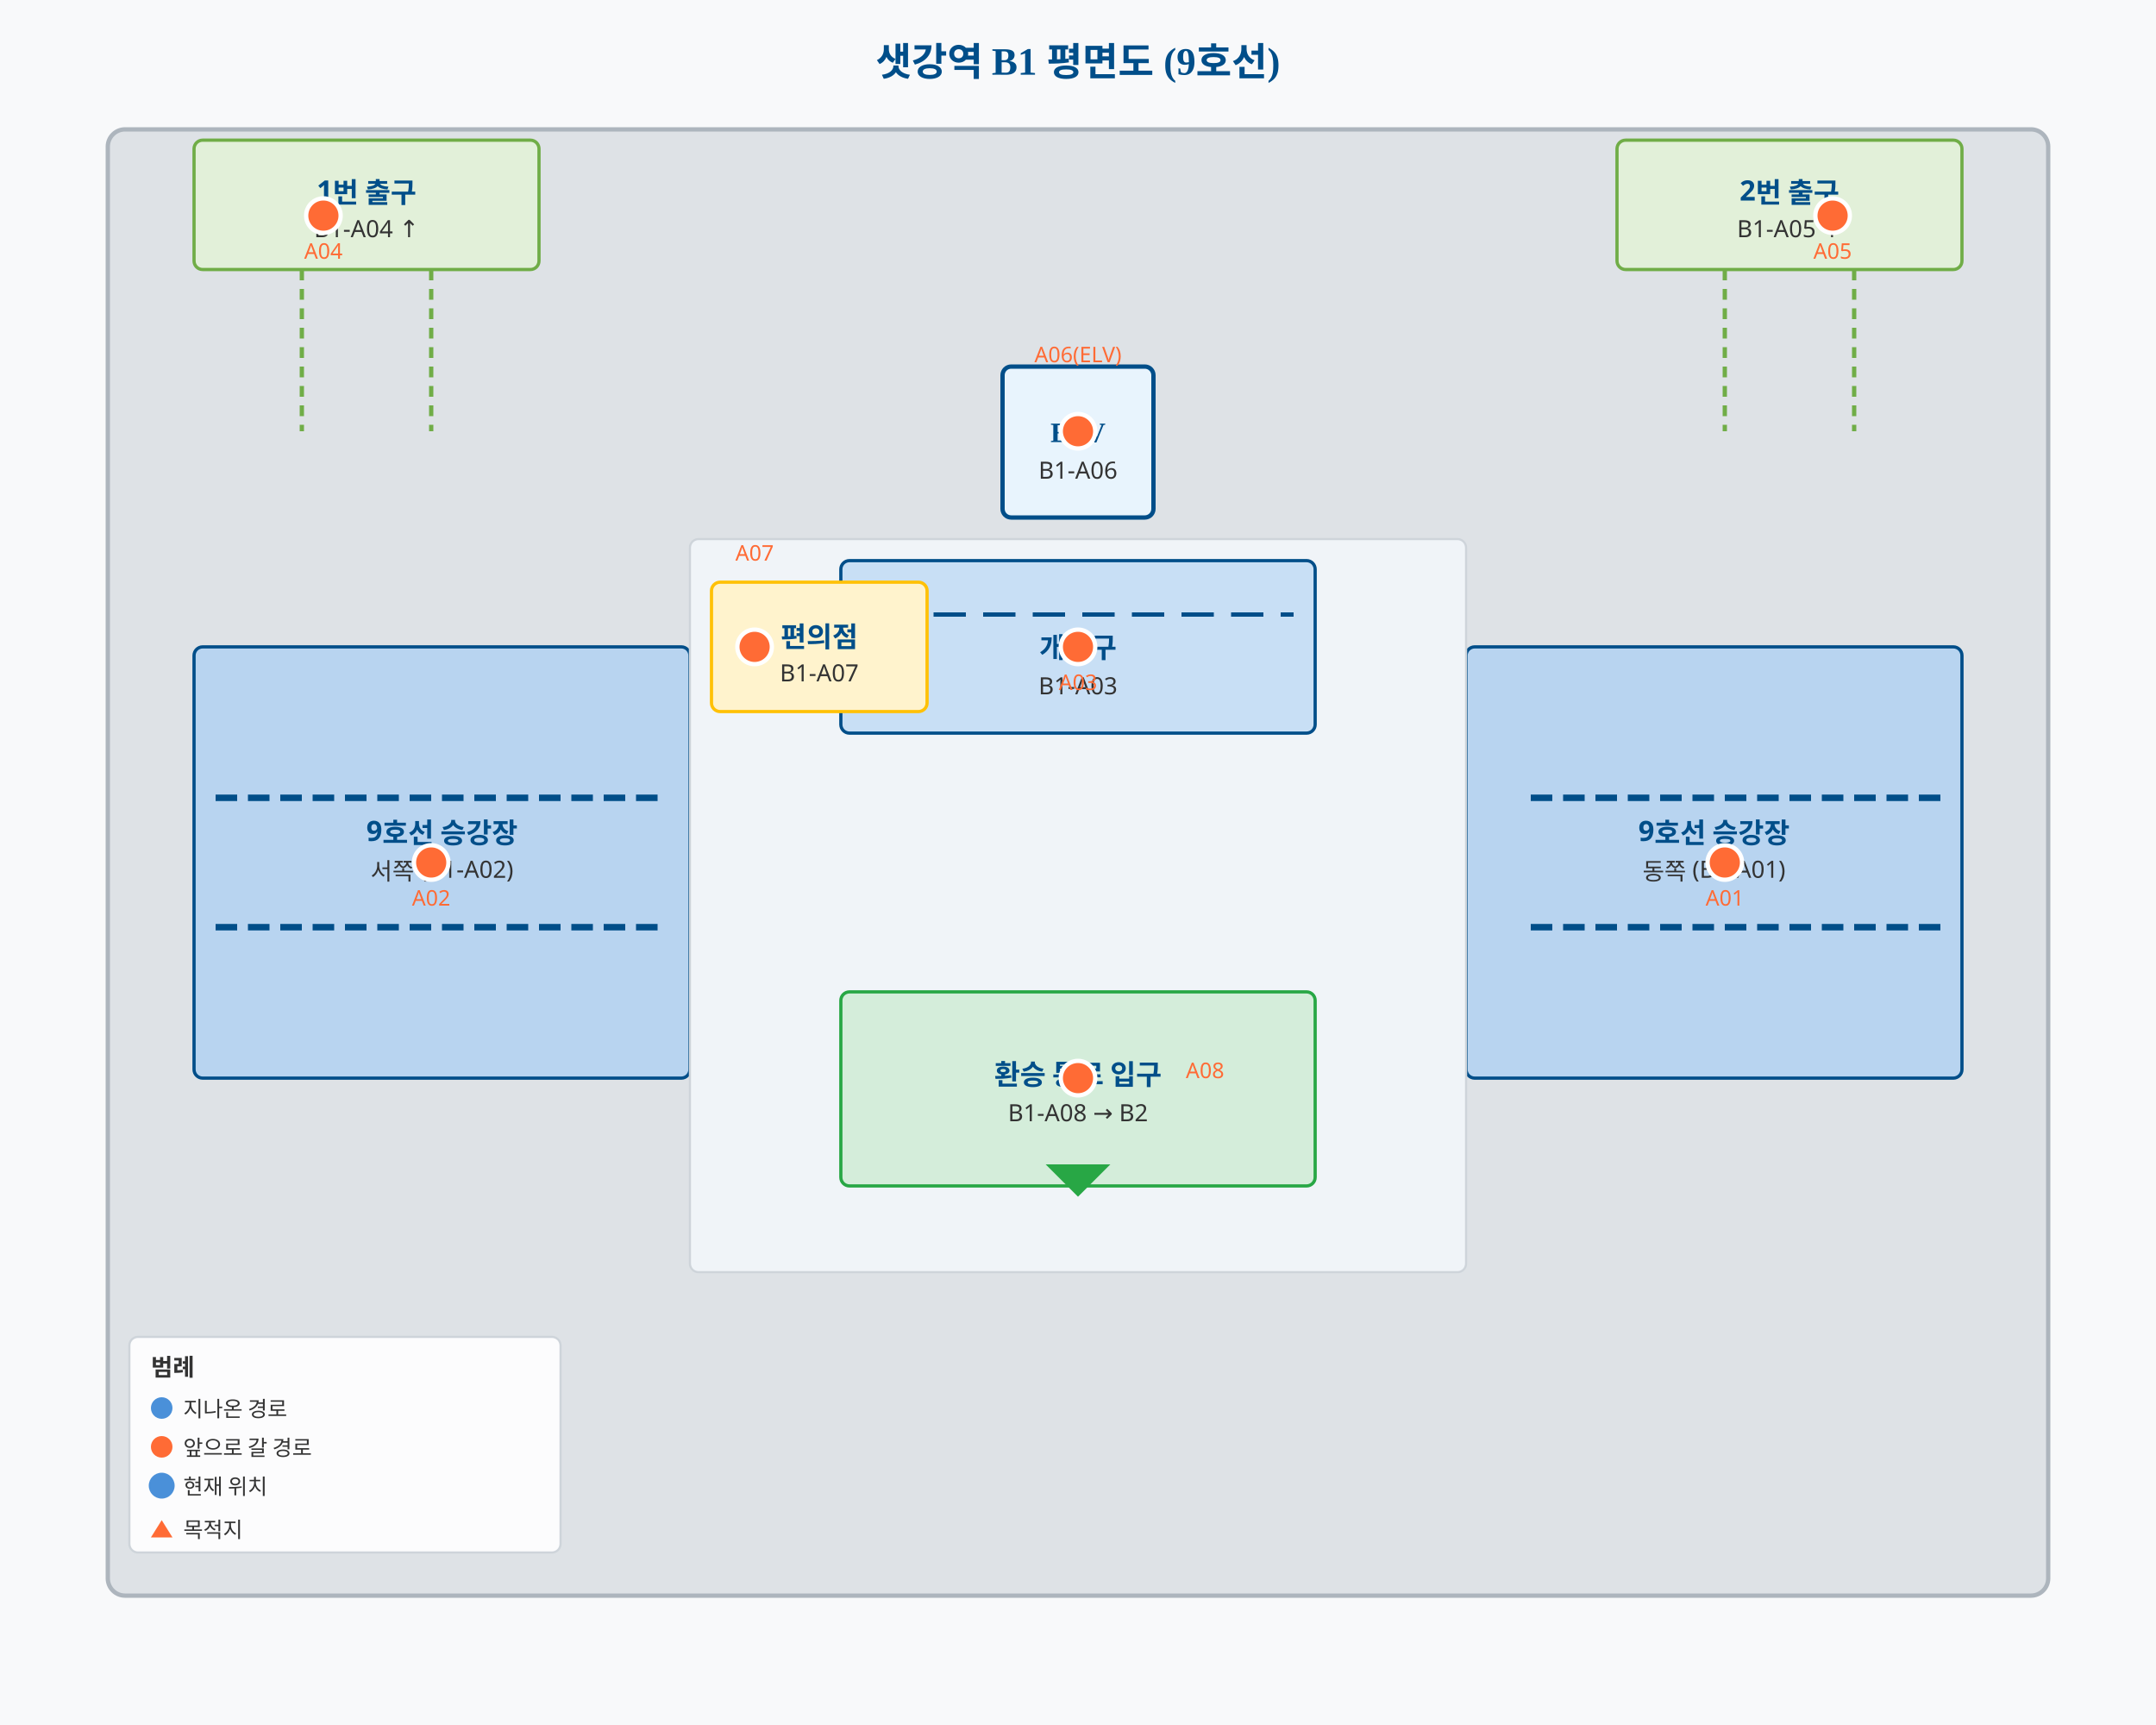
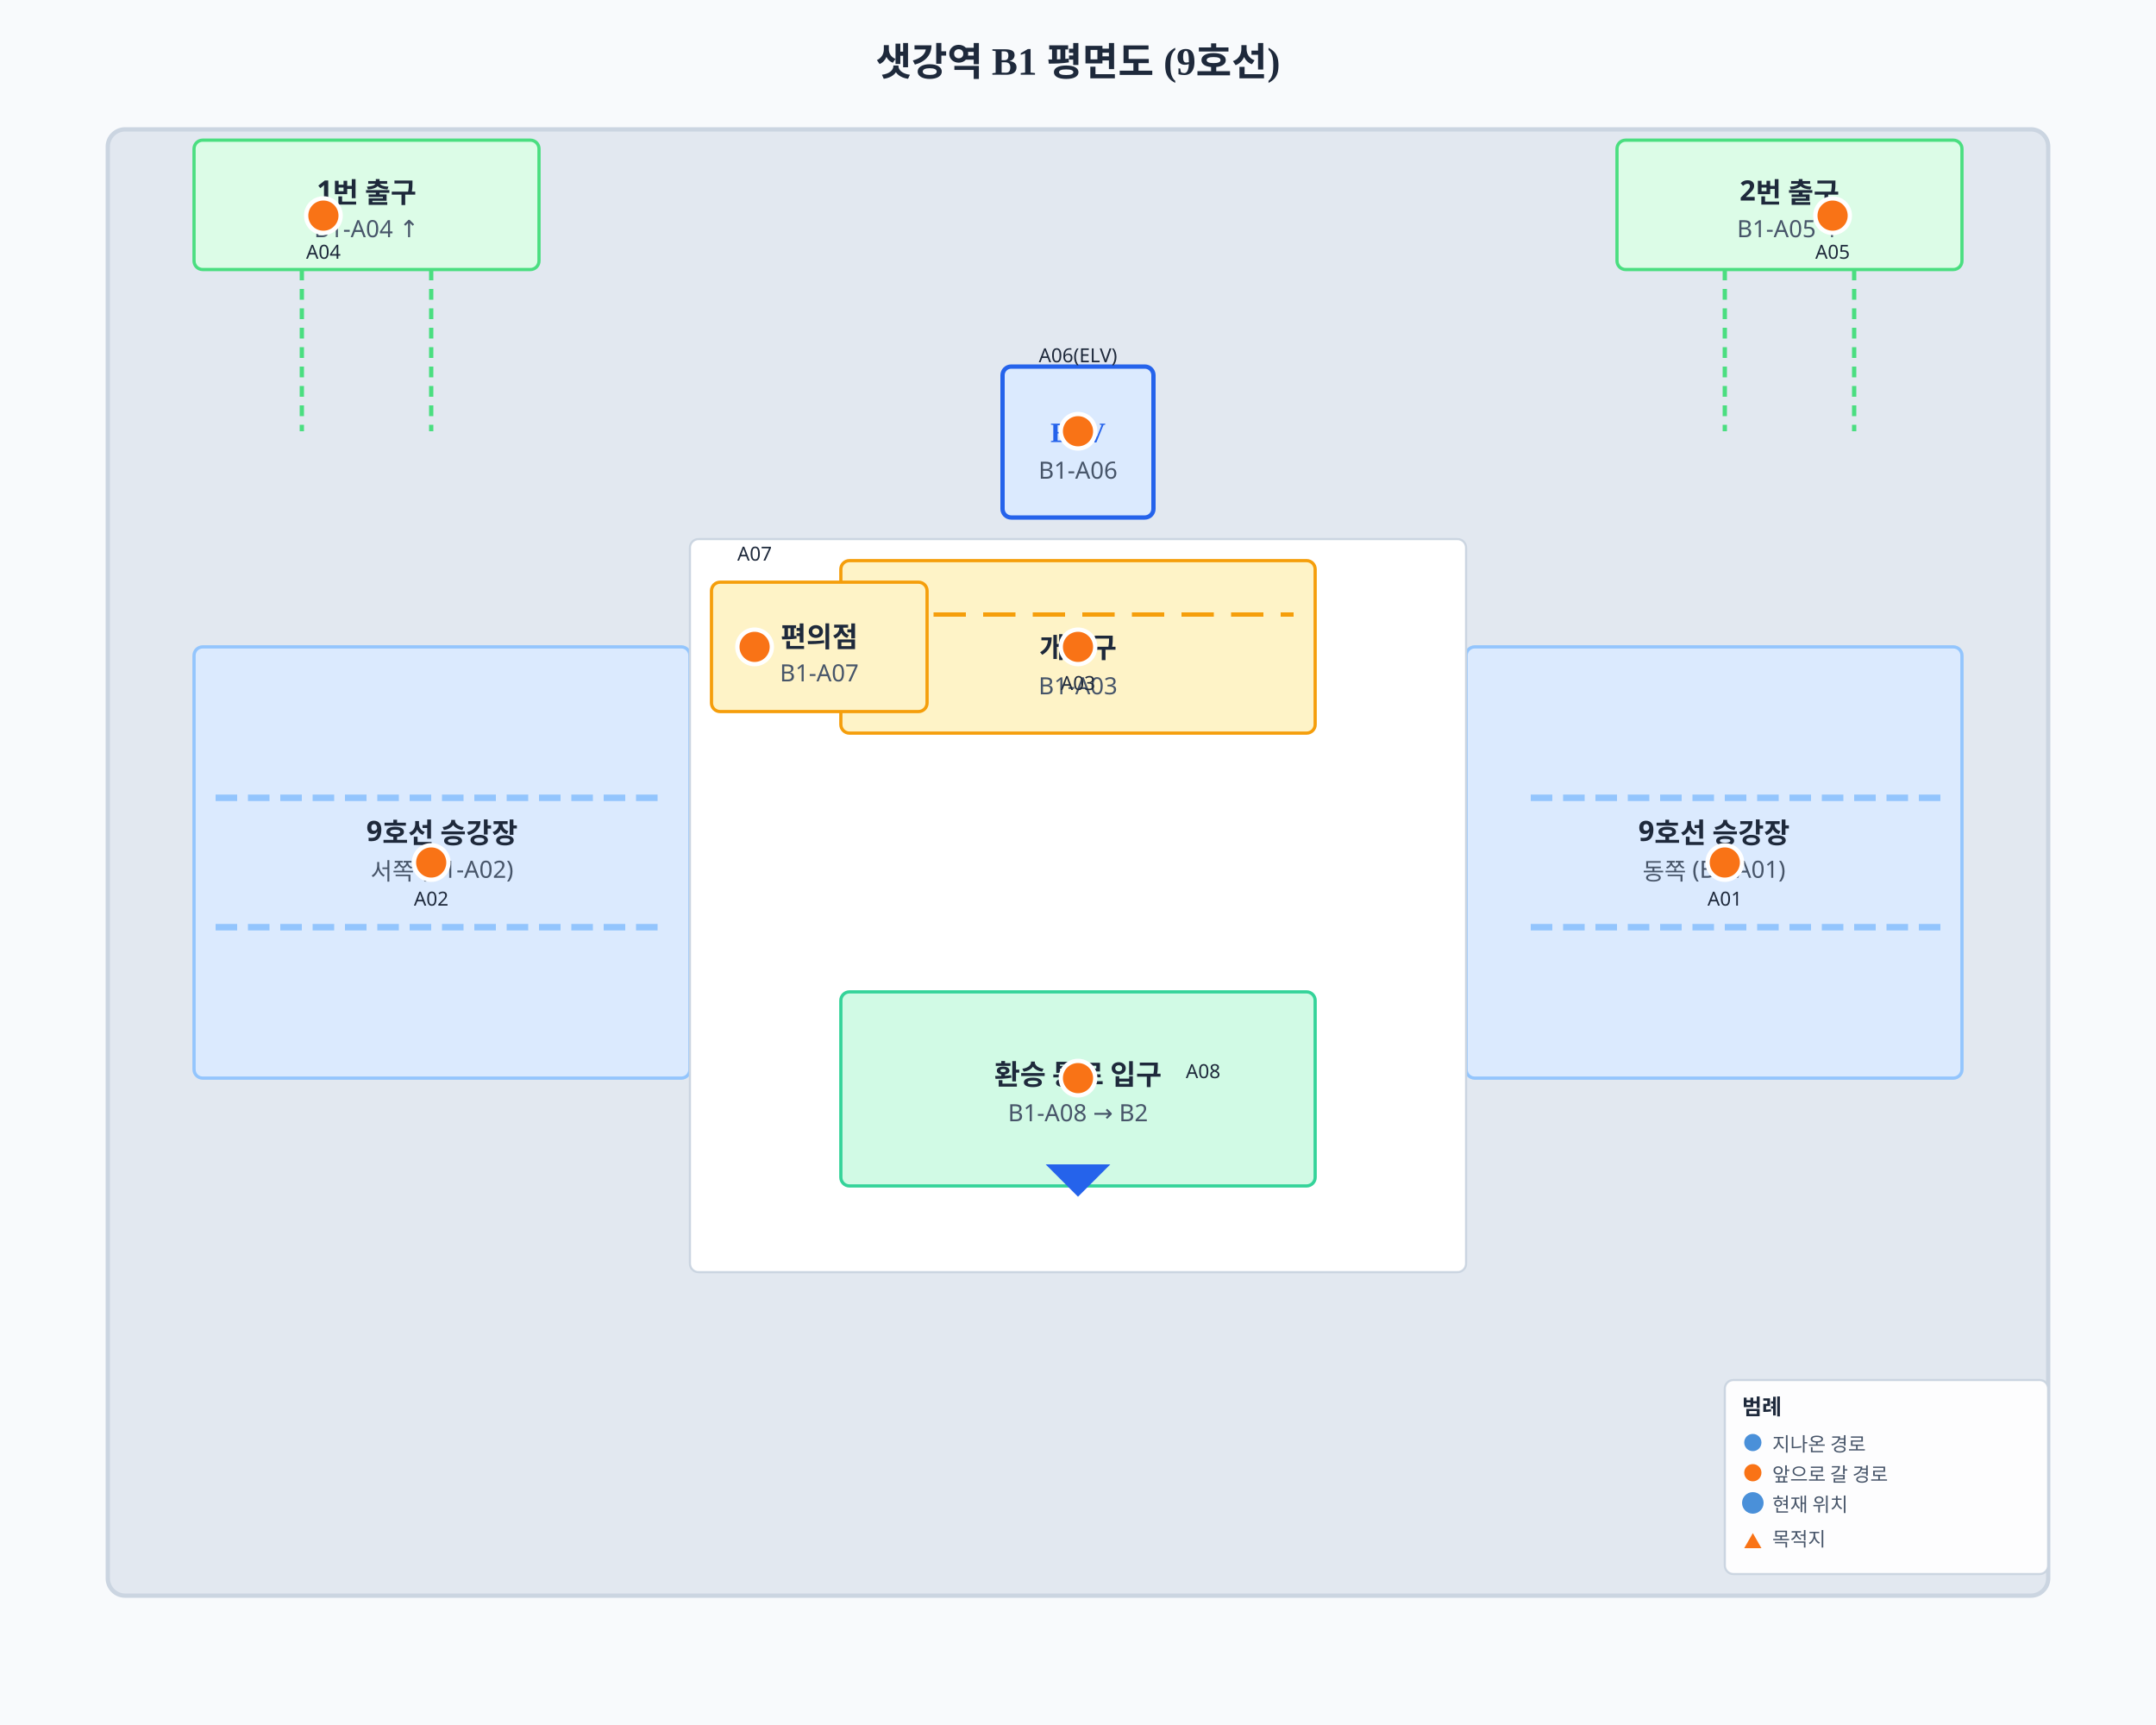
<svg xmlns="http://www.w3.org/2000/svg" viewBox="0 0 1000 800" width="100%" id="floor-b1-svg">
  <defs>
    <style>
-       .floor-label  { font: bold 13px sans-serif; fill: #004E89; }
-       .area-label   { font: 11px sans-serif; fill: #333; }
-       .anchor-label { font: 10px sans-serif; fill: #FF6B35; }
-       .anchor-dot   { fill: #FF6B35; stroke: #fff; stroke-width: 2; }
-       .wall         { fill: #dee2e6; stroke: #adb5bd; stroke-width: 2; }
-       .platform     { fill: #b8d4f0; stroke: #004E89; stroke-width: 1.5; }
-       .corridor     { fill: #f0f4f8; stroke: #ced4da; stroke-width: 1; }
-       .facility     { fill: #fff3cd; stroke: #ffc107; stroke-width: 1.5; }
-       .gate         { fill: #c8dff5; stroke: #004E89; stroke-width: 1.5; }
-       .elevator     { fill: #e8f4fd; stroke: #004E89; stroke-width: 2; }
-       .transfer     { fill: #d4edda; stroke: #28a745; stroke-width: 1.5; }
-       .exit-box     { fill: #e2f0d9; stroke: #70ad47; stroke-width: 1.5; }
+       .floor-label  { font: bold 13px sans-serif; fill: #1E293B; }
+       .area-label   { font: 11px sans-serif; fill: #475569; }
+       .anchor-label { font: 9px sans-serif; fill: #1E293B; }
+       .anchor-dot   { fill: #F97316; stroke: #fff; stroke-width: 2; }
+       .wall         { fill: #E2E8F0; stroke: #CBD5E1; stroke-width: 2; }
+       .platform     { fill: #DBEAFE; stroke: #93C5FD; stroke-width: 1.5; }
+       .corridor     { fill: #FFFFFF; stroke: #CBD5E1; stroke-width: 1; }
+       .facility     { fill: #FEF3C7; stroke: #F59E0B; stroke-width: 1.5; }
+       .gate         { fill: #FEF3C7; stroke: #F59E0B; stroke-width: 1.5; }
+       .elevator     { fill: #DBEAFE; stroke: #2563EB; stroke-width: 2; }
+       .transfer     { fill: #D1FAE5; stroke: #34D399; stroke-width: 1.5; }
+       .exit-box     { fill: #DCFCE7; stroke: #4ADE80; stroke-width: 1.5; }
    </style>
    <marker id="b1-arrow" markerWidth="8" markerHeight="6" refX="7" refY="3" orient="auto">
-       <polygon points="0 0, 8 3, 0 6" fill="#FF6B35" />
+       <polygon points="0 0, 8 3, 0 6" fill="#2563EB" />
    </marker>
    <marker id="b1-arrow-blue" markerWidth="8" markerHeight="6" refX="7" refY="3" orient="auto">
-       <polygon points="0 0, 8 3, 0 6" fill="#4A90D9" />
+       <polygon points="0 0, 8 3, 0 6" fill="#2563EB" />
    </marker>
  </defs>
-   <rect width="1000" height="800" fill="#f8f9fa" />
-   <text x="500" y="35" text-anchor="middle" font-size="18" font-weight="bold" fill="#004E89">샛강역 B1 평면도 (9호선)</text>
+   <rect width="1000" height="800" fill="#F8FAFC" />
+   <text x="500" y="35" text-anchor="middle" font-size="18" font-weight="bold" fill="#1E293B">샛강역 B1 평면도 (9호선)</text>
  <rect x="50" y="60" width="900" height="680" rx="8" class="wall" />
  <rect x="680" y="300" width="230" height="200" rx="4" class="platform" />
  <text x="795" y="390" text-anchor="middle" class="floor-label">9호선 승강장</text>
  <text x="795" y="408" text-anchor="middle" class="area-label">동쪽 (B1-A01)</text>
-   <line x1="710" y1="370" x2="900" y2="370" stroke="#004E89" stroke-width="3" stroke-dasharray="10,5" />
-   <line x1="710" y1="430" x2="900" y2="430" stroke="#004E89" stroke-width="3" stroke-dasharray="10,5" />
+   <line x1="710" y1="370" x2="900" y2="370" stroke="#93C5FD" stroke-width="3" stroke-dasharray="10,5" />
+   <line x1="710" y1="430" x2="900" y2="430" stroke="#93C5FD" stroke-width="3" stroke-dasharray="10,5" />
  <rect x="90" y="300" width="230" height="200" rx="4" class="platform" />
  <text x="205" y="390" text-anchor="middle" class="floor-label">9호선 승강장</text>
  <text x="205" y="408" text-anchor="middle" class="area-label">서쪽 (B1-A02)</text>
-   <line x1="100" y1="370" x2="310" y2="370" stroke="#004E89" stroke-width="3" stroke-dasharray="10,5" />
-   <line x1="100" y1="430" x2="310" y2="430" stroke="#004E89" stroke-width="3" stroke-dasharray="10,5" />
+   <line x1="100" y1="370" x2="310" y2="370" stroke="#93C5FD" stroke-width="3" stroke-dasharray="10,5" />
+   <line x1="100" y1="430" x2="310" y2="430" stroke="#93C5FD" stroke-width="3" stroke-dasharray="10,5" />
  <rect x="320" y="250" width="360" height="340" rx="4" class="corridor" />
  <rect x="390" y="260" width="220" height="80" rx="4" class="gate" />
  <text x="500" y="305" text-anchor="middle" class="floor-label">개찰구</text>
  <text x="500" y="322" text-anchor="middle" class="area-label">B1-A03</text>
-   <line x1="410" y1="285" x2="600" y2="285" stroke="#004E89" stroke-width="2" stroke-dasharray="15,8" />
+   <line x1="410" y1="285" x2="600" y2="285" stroke="#F59E0B" stroke-width="2" stroke-dasharray="15,8" />
  <rect x="465" y="170" width="70" height="70" rx="4" class="elevator" />
-   <text x="500" y="205" text-anchor="middle" font-size="13" font-weight="bold" fill="#004E89">ELV</text>
+   <text x="500" y="205" text-anchor="middle" font-size="13" font-weight="bold" fill="#2563EB">ELV</text>
  <text x="500" y="222" text-anchor="middle" class="area-label">B1-A06</text>
  <rect x="330" y="270" width="100" height="60" rx="4" class="facility" />
  <text x="380" y="300" text-anchor="middle" class="floor-label">편의점</text>
  <text x="380" y="316" text-anchor="middle" class="area-label">B1-A07</text>
  <rect x="390" y="460" width="220" height="90" rx="4" class="transfer" />
  <text x="500" y="503" text-anchor="middle" class="floor-label">환승 통로 입구</text>
  <text x="500" y="520" text-anchor="middle" class="area-label">B1-A08 → B2</text>
-   <polygon points="500,555 485,540 515,540" fill="#28a745" />
+   <polygon points="500,555 485,540 515,540" fill="#2563EB" />
  <rect x="90" y="65" width="160" height="60" rx="4" class="exit-box" />
  <text x="170" y="93" text-anchor="middle" class="floor-label">1번 출구</text>
  <text x="170" y="110" text-anchor="middle" class="area-label">B1-A04 ↑</text>
-   <line x1="140" y1="125" x2="140" y2="200" stroke="#70ad47" stroke-width="2" stroke-dasharray="5,4" />
-   <line x1="200" y1="125" x2="200" y2="200" stroke="#70ad47" stroke-width="2" stroke-dasharray="5,4" />
+   <line x1="140" y1="125" x2="140" y2="200" stroke="#4ADE80" stroke-width="2" stroke-dasharray="5,4" />
+   <line x1="200" y1="125" x2="200" y2="200" stroke="#4ADE80" stroke-width="2" stroke-dasharray="5,4" />
  <rect x="750" y="65" width="160" height="60" rx="4" class="exit-box" />
  <text x="830" y="93" text-anchor="middle" class="floor-label">2번 출구</text>
  <text x="830" y="110" text-anchor="middle" class="area-label">B1-A05 ↑</text>
-   <line x1="800" y1="125" x2="800" y2="200" stroke="#70ad47" stroke-width="2" stroke-dasharray="5,4" />
-   <line x1="860" y1="125" x2="860" y2="200" stroke="#70ad47" stroke-width="2" stroke-dasharray="5,4" />
-   <rect x="60" y="620" width="200" height="100" rx="4" fill="rgba(255,255,255,0.9)" stroke="#ced4da" />
-   <text x="70" y="638" font-size="11" font-weight="bold" fill="#333">범례</text>
-   <circle cx="75" cy="653" r="5" fill="#4A90D9" />
-   <text x="85" y="657" font-size="10" fill="#333">지나온 경로</text>
-   <circle cx="75" cy="671" r="5" fill="#FF6B35" />
-   <text x="85" y="675" font-size="10" fill="#333">앞으로 갈 경로</text>
-   <circle cx="75" cy="689" r="6" fill="#4A90D9" />
-   <text x="85" y="693" font-size="10" fill="#333">현재 위치</text>
-   <polygon points="75,705 70,713 80,713" fill="#FF6B35" />
-   <text x="85" y="713" font-size="10" fill="#333">목적지</text>
+   <line x1="800" y1="125" x2="800" y2="200" stroke="#4ADE80" stroke-width="2" stroke-dasharray="5,4" />
+   <line x1="860" y1="125" x2="860" y2="200" stroke="#4ADE80" stroke-width="2" stroke-dasharray="5,4" />
+   <rect x="800" y="640" width="150" height="90" rx="4" fill="rgba(255,255,255,0.92)" stroke="#CBD5E1" />
+   <text x="808" y="656" font-size="10" font-weight="bold" fill="#1E293B">범례</text>
+   <circle cx="813" cy="669" r="4" fill="#4A90D9" />
+   <text x="822" y="673" font-size="9" fill="#475569">지나온 경로</text>
+   <circle cx="813" cy="683" r="4" fill="#F97316" />
+   <text x="822" y="687" font-size="9" fill="#475569">앞으로 갈 경로</text>
+   <circle cx="813" cy="697" r="5" fill="#4A90D9" />
+   <text x="822" y="701" font-size="9" fill="#475569">현재 위치</text>
+   <polygon points="813,711 809,718 817,718" fill="#F97316" />
+   <text x="822" y="717" font-size="9" fill="#475569">목적지</text>
  <circle id="map-B1-A01" cx="800" cy="400" r="8" class="anchor-dot" data-anchor="B1-A01" />
  <text x="800" y="420" text-anchor="middle" class="anchor-label">A01</text>
  <circle id="map-B1-A02" cx="200" cy="400" r="8" class="anchor-dot" data-anchor="B1-A02" />
  <text x="200" y="420" text-anchor="middle" class="anchor-label">A02</text>
  <circle id="map-B1-A03" cx="500" cy="300" r="8" class="anchor-dot" data-anchor="B1-A03" />
  <text x="500" y="320" text-anchor="middle" class="anchor-label">A03</text>
  <circle id="map-B1-A04" cx="150" cy="100" r="8" class="anchor-dot" data-anchor="B1-A04" />
  <text x="150" y="120" text-anchor="middle" class="anchor-label">A04</text>
  <circle id="map-B1-A05" cx="850" cy="100" r="8" class="anchor-dot" data-anchor="B1-A05" />
  <text x="850" y="120" text-anchor="middle" class="anchor-label">A05</text>
  <circle id="map-B1-A06" cx="500" cy="200" r="8" class="anchor-dot" data-anchor="B1-A06" />
  <text x="500" y="168" text-anchor="middle" class="anchor-label">A06(ELV)</text>
  <circle id="map-B1-A07" cx="350" cy="300" r="8" class="anchor-dot" data-anchor="B1-A07" />
  <text x="350" y="260" text-anchor="middle" class="anchor-label">A07</text>
  <circle id="map-B1-A08" cx="500" cy="500" r="8" class="anchor-dot" data-anchor="B1-A08" />
  <text x="550" y="500" class="anchor-label">A08</text>
  <g id="b1-path-overlay" />
  <g id="b1-current-marker" style="display:none">
    <circle r="14" fill="#4A90D9" fill-opacity="0.2">
      <animate attributeName="r" values="10;18;10" dur="1.5s" repeatCount="indefinite" />
      <animate attributeName="fill-opacity" values="0.3;0.05;0.3" dur="1.5s" repeatCount="indefinite" />
    </circle>
    <circle r="8" fill="#4A90D9" stroke="#fff" stroke-width="2" />
  </g>
  <g id="b1-dest-marker" style="display:none">
-     <polygon points="0,-14 4,-6 13,-6 6,0 9,9 0,4 -9,9 -6,0 -13,-6 -4,-6" fill="#FF6B35" stroke="#fff" stroke-width="1.5" />
+     <polygon points="0,-14 4,-6 13,-6 6,0 9,9 0,4 -9,9 -6,0 -13,-6 -4,-6" fill="#F97316" stroke="#fff" stroke-width="1.5" />
  </g>
</svg>
